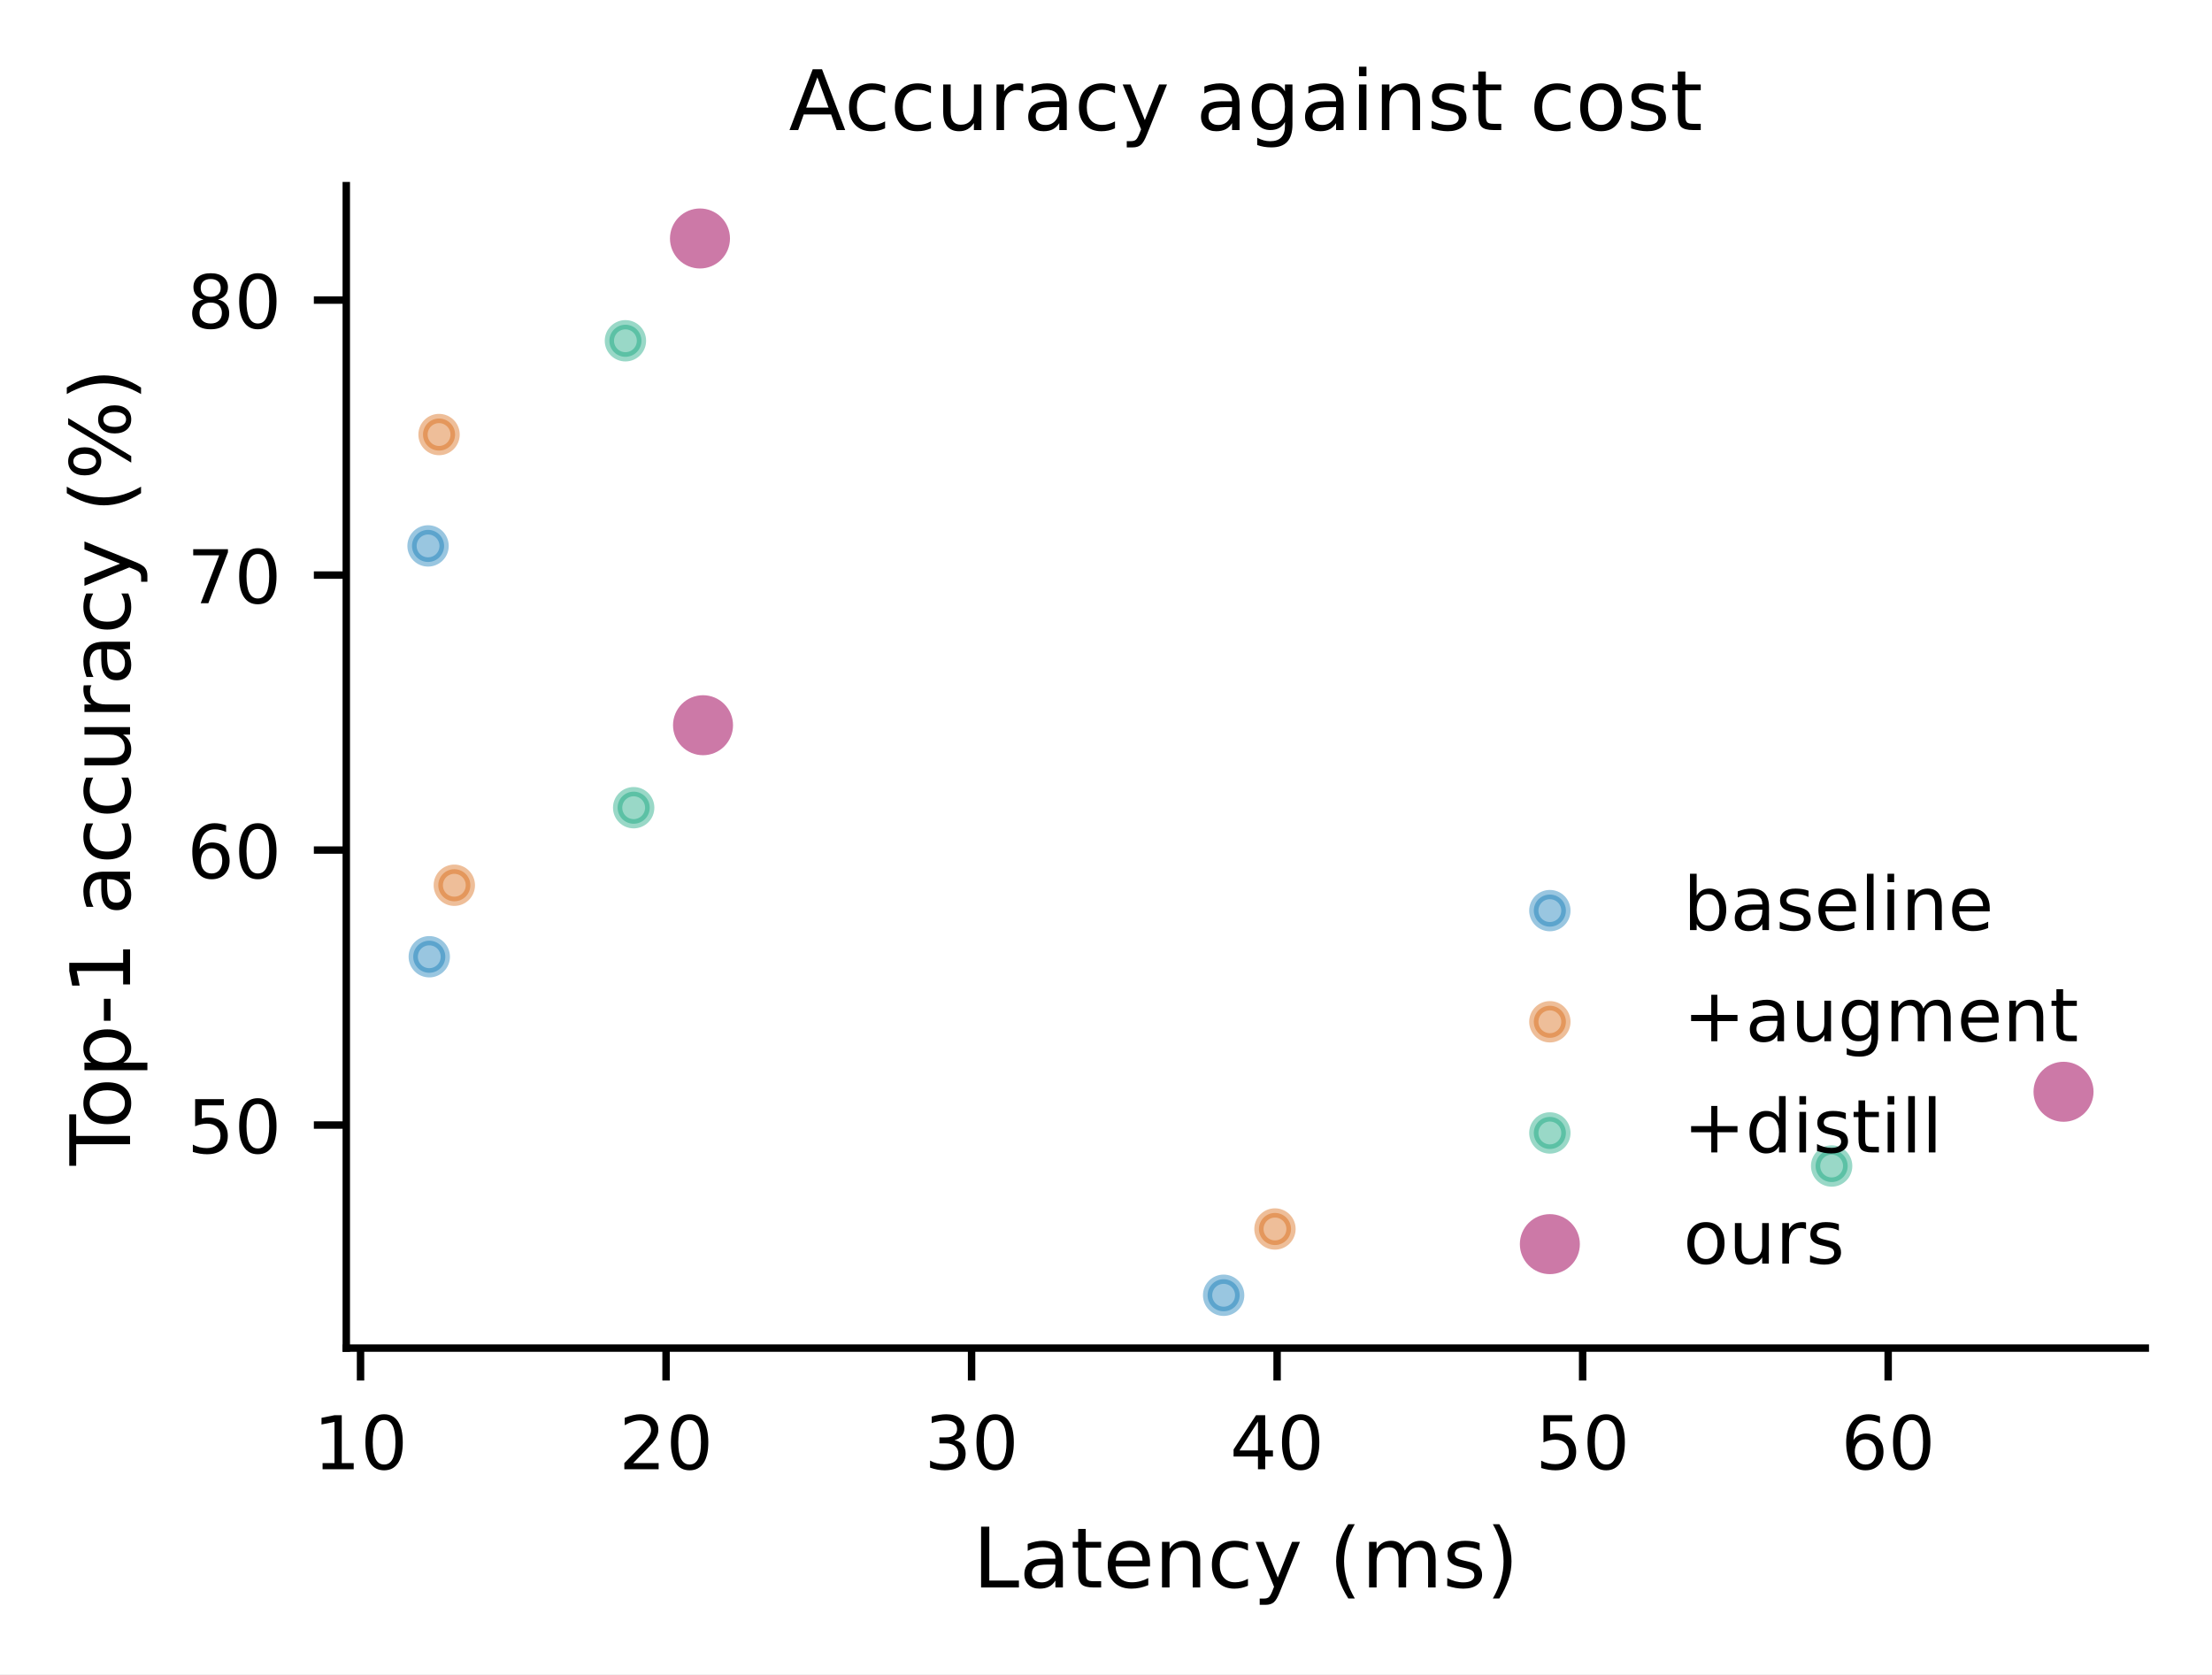
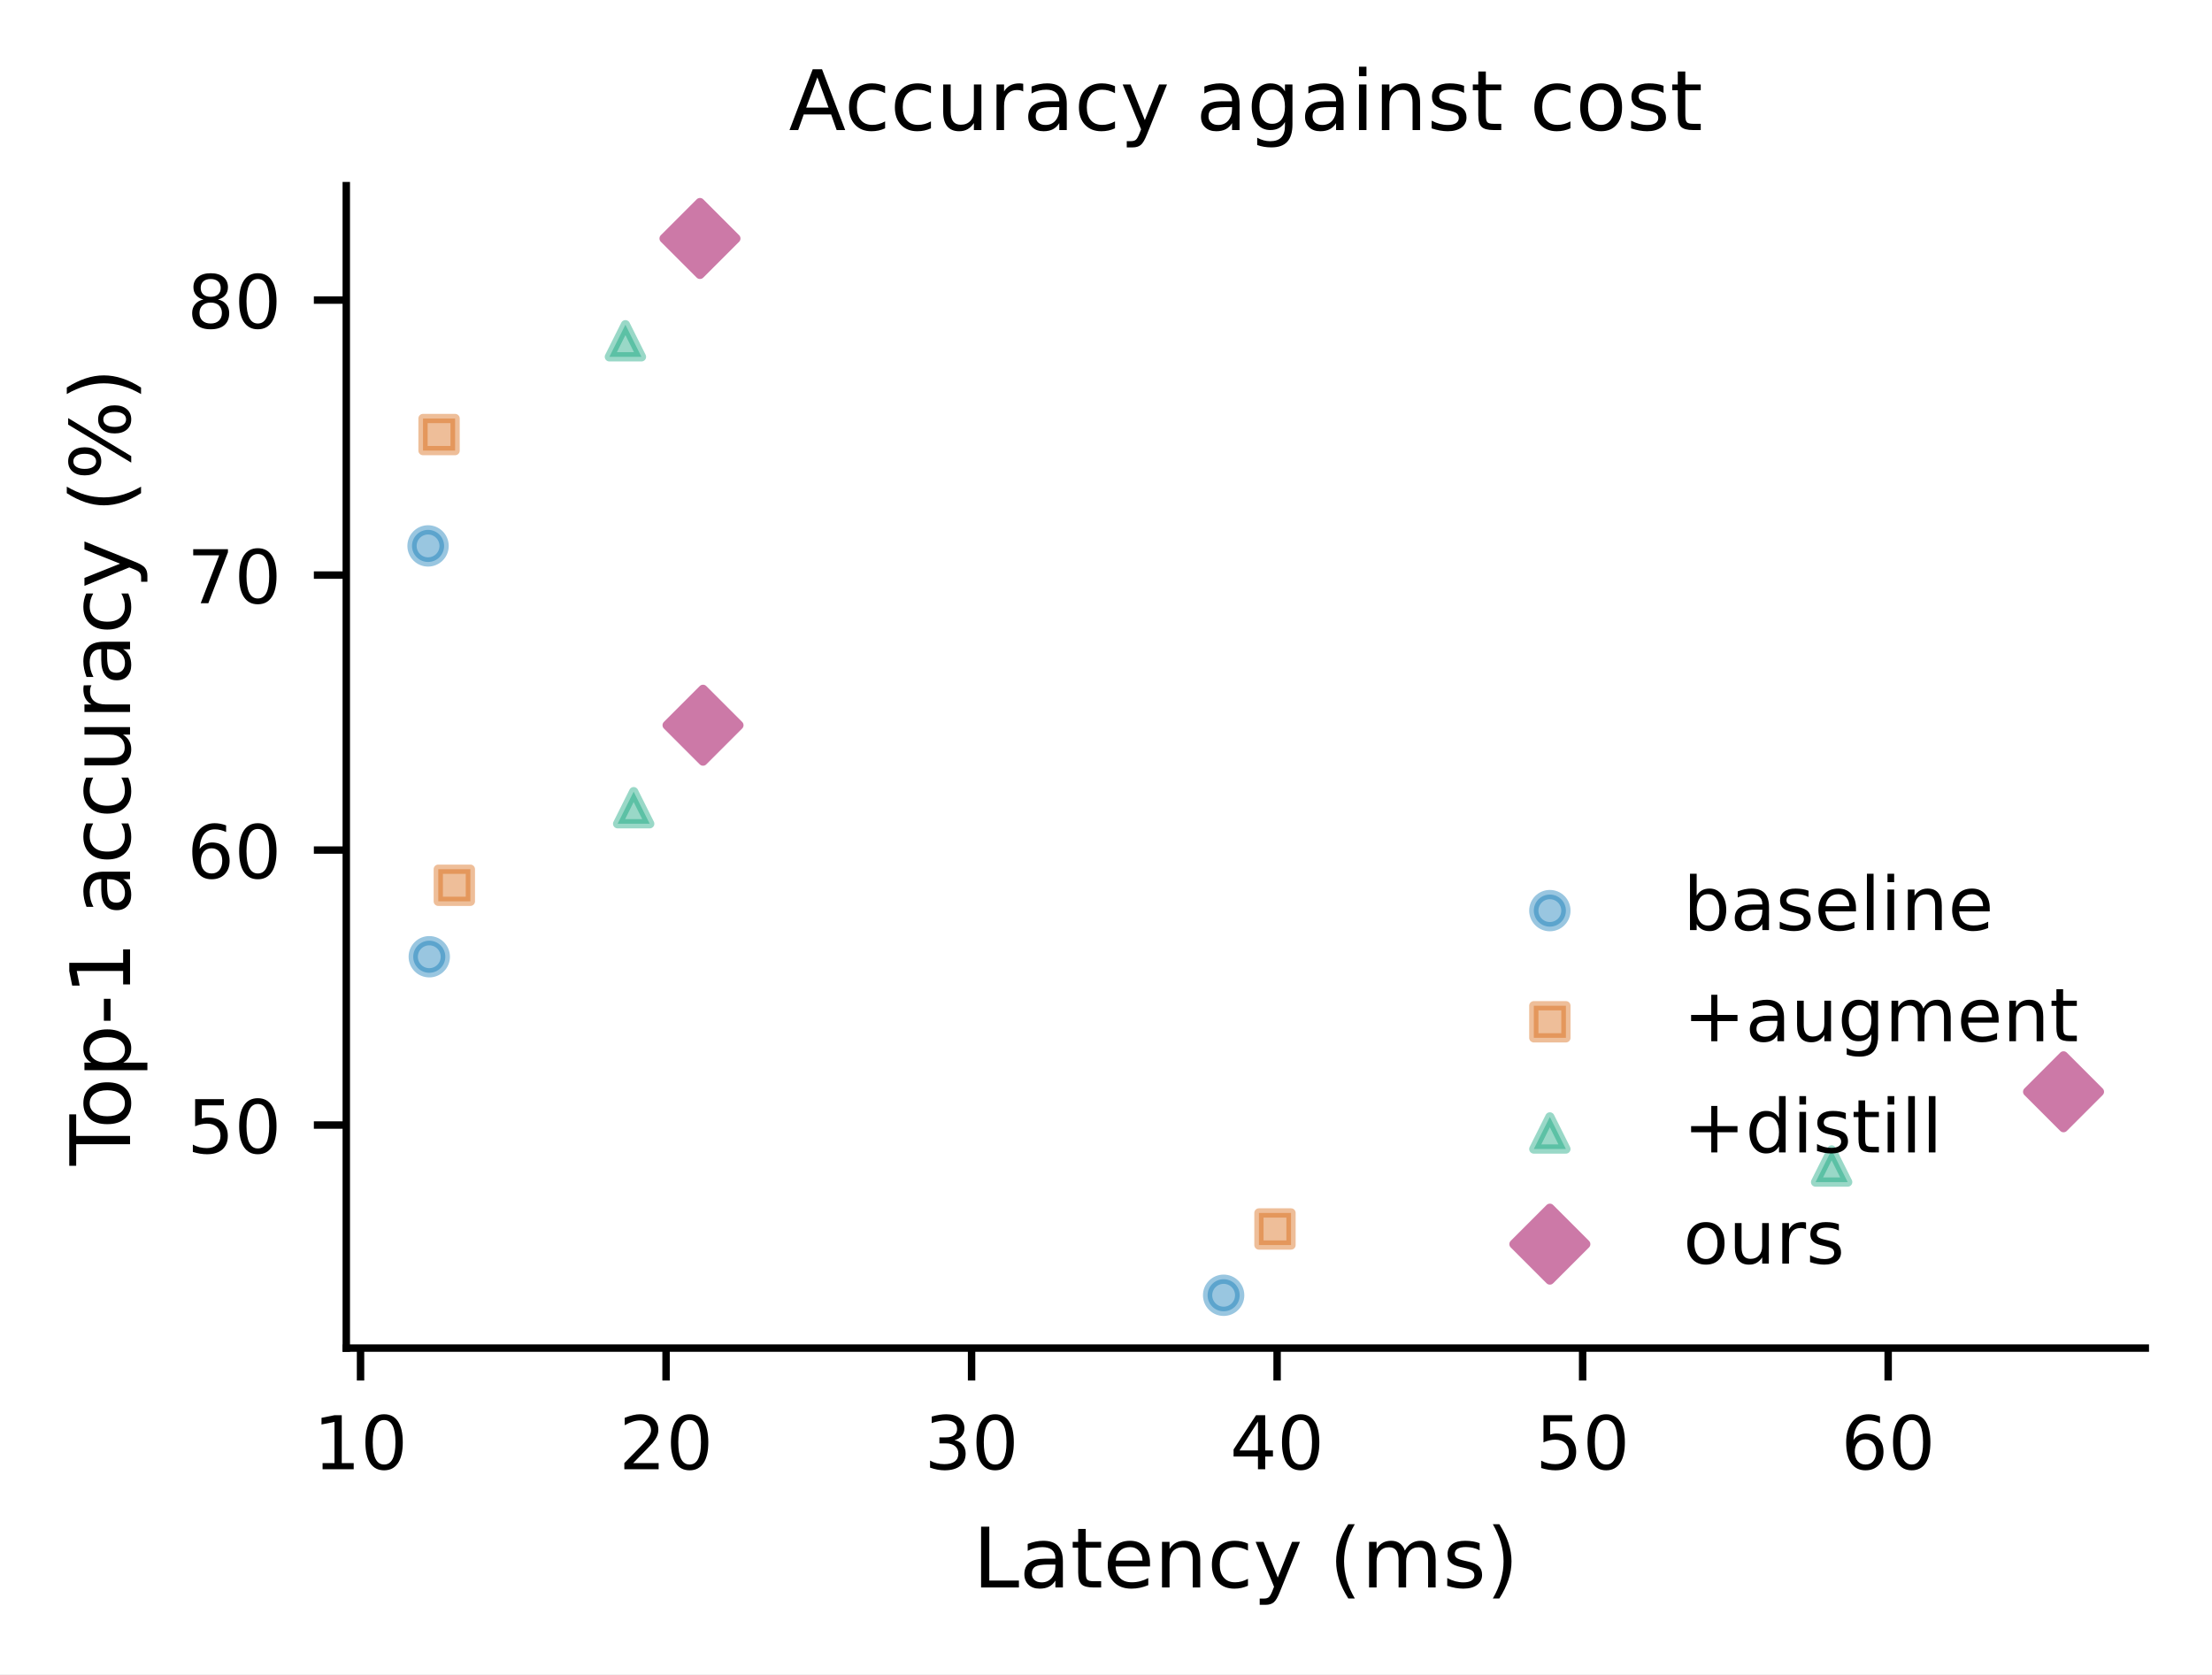
<svg xmlns="http://www.w3.org/2000/svg" xmlns:xlink="http://www.w3.org/1999/xlink" width="238.778pt" height="180.716pt" viewBox="0 0 238.778 180.716" version="1.1">
  <defs>
    <style type="text/css">*{stroke-linejoin: round; stroke-linecap: butt}</style>
  </defs>
  <g id="figure_1">
    <g id="patch_1">
      <path d="M 0 180.716  L 238.778 180.716  L 238.778 0  L 0 0  z " style="fill: #ffffff" />
    </g>
    <g id="axes_1">
      <g id="patch_2">
        <path d="M 37.38 145.516  L 231.578 145.516  L 231.578 20.039  L 37.38 20.039  z " style="fill: #ffffff" />
      </g>
      <g id="PathCollection_1">
        <defs>
-           <path id="m58c86f757b" d="M 0 1.732  C 0.459 1.732 0.9 1.55 1.225 1.225  C 1.55 0.9 1.732 0.459 1.732 0  C 1.732 -0.459 1.55 -0.9 1.225 -1.225  C 0.9 -1.55 0.459 -1.732 0 -1.732  C -0.459 -1.732 -0.9 -1.55 -1.225 -1.225  C -1.55 -0.9 -1.732 -0.459 -1.732 0  C -1.732 0.459 -1.55 0.9 -1.225 1.225  C -0.9 1.55 -0.459 1.732 0 1.732  z " style="stroke: #0072b2; stroke-opacity: 0.4" />
+           <path id="mcc92680081" d="M 0 1.732  C 0.459 1.732 0.9 1.55 1.225 1.225  C 1.55 0.9 1.732 0.459 1.732 0  C 1.732 -0.459 1.55 -0.9 1.225 -1.225  C 0.9 -1.55 0.459 -1.732 0 -1.732  C -0.459 -1.732 -0.9 -1.55 -1.225 -1.225  C -1.55 -0.9 -1.732 -0.459 -1.732 0  C -1.732 0.459 -1.55 0.9 -1.225 1.225  C -0.9 1.55 -0.459 1.732 0 1.732  z " style="stroke: #0072b2; stroke-opacity: 0.4" />
        </defs>
-         <g clip-path="url(#p5fa6876f77)">
-           <use xlink:href="#m58c86f757b" x="46.207" y="58.927" style="fill: #0072b2; fill-opacity: 0.4; stroke: #0072b2; stroke-opacity: 0.4" />
-           <use xlink:href="#m58c86f757b" x="46.339" y="103.273" style="fill: #0072b2; fill-opacity: 0.4; stroke: #0072b2; stroke-opacity: 0.4" />
-           <use xlink:href="#m58c86f757b" x="132.088" y="139.813" style="fill: #0072b2; fill-opacity: 0.4; stroke: #0072b2; stroke-opacity: 0.4" />
+         <g clip-path="url(#p9f02e5ed83)">
+           <use xlink:href="#mcc92680081" x="46.207" y="58.927" style="fill: #0072b2; fill-opacity: 0.4; stroke: #0072b2; stroke-opacity: 0.4" />
+           <use xlink:href="#mcc92680081" x="46.339" y="103.273" style="fill: #0072b2; fill-opacity: 0.4; stroke: #0072b2; stroke-opacity: 0.4" />
+           <use xlink:href="#mcc92680081" x="132.088" y="139.813" style="fill: #0072b2; fill-opacity: 0.4; stroke: #0072b2; stroke-opacity: 0.4" />
        </g>
      </g>
      <g id="PathCollection_2">
        <defs>
-           <path id="m3fbf279844" d="M 0 1.732  C 0.459 1.732 0.9 1.55 1.225 1.225  C 1.55 0.9 1.732 0.459 1.732 0  C 1.732 -0.459 1.55 -0.9 1.225 -1.225  C 0.9 -1.55 0.459 -1.732 0 -1.732  C -0.459 -1.732 -0.9 -1.55 -1.225 -1.225  C -1.55 -0.9 -1.732 -0.459 -1.732 0  C -1.732 0.459 -1.55 0.9 -1.225 1.225  C -0.9 1.55 -0.459 1.732 0 1.732  z " style="stroke: #d55e00; stroke-opacity: 0.4" />
+           <path id="m26915b54ec" d="M -1.732 1.732  L 1.732 1.732  L 1.732 -1.732  L -1.732 -1.732  z " style="stroke: #d55e00; stroke-opacity: 0.4" />
        </defs>
-         <g clip-path="url(#p5fa6876f77)">
-           <use xlink:href="#m3fbf279844" x="47.394" y="46.906" style="fill: #d55e00; fill-opacity: 0.4; stroke: #d55e00; stroke-opacity: 0.4" />
-           <use xlink:href="#m3fbf279844" x="49.043" y="95.556" style="fill: #d55e00; fill-opacity: 0.4; stroke: #d55e00; stroke-opacity: 0.4" />
-           <use xlink:href="#m3fbf279844" x="137.629" y="132.659" style="fill: #d55e00; fill-opacity: 0.4; stroke: #d55e00; stroke-opacity: 0.4" />
+         <g clip-path="url(#p9f02e5ed83)">
+           <use xlink:href="#m26915b54ec" x="47.394" y="46.906" style="fill: #d55e00; fill-opacity: 0.4; stroke: #d55e00; stroke-opacity: 0.4" />
+           <use xlink:href="#m26915b54ec" x="49.043" y="95.556" style="fill: #d55e00; fill-opacity: 0.4; stroke: #d55e00; stroke-opacity: 0.4" />
+           <use xlink:href="#m26915b54ec" x="137.629" y="132.659" style="fill: #d55e00; fill-opacity: 0.4; stroke: #d55e00; stroke-opacity: 0.4" />
        </g>
      </g>
      <g id="PathCollection_3">
        <defs>
-           <path id="m74458ea78c" d="M 0 1.732  C 0.459 1.732 0.9 1.55 1.225 1.225  C 1.55 0.9 1.732 0.459 1.732 0  C 1.732 -0.459 1.55 -0.9 1.225 -1.225  C 0.9 -1.55 0.459 -1.732 0 -1.732  C -0.459 -1.732 -0.9 -1.55 -1.225 -1.225  C -1.55 -0.9 -1.732 -0.459 -1.732 0  C -1.732 0.459 -1.55 0.9 -1.225 1.225  C -0.9 1.55 -0.459 1.732 0 1.732  z " style="stroke: #009e73; stroke-opacity: 0.4" />
+           <path id="md20baf347b" d="M 0 -1.732  L -1.732 1.732  L 1.732 1.732  z " style="stroke: #009e73; stroke-opacity: 0.4" />
        </defs>
-         <g clip-path="url(#p5fa6876f77)">
-           <use xlink:href="#m74458ea78c" x="67.512" y="36.784" style="fill: #009e73; fill-opacity: 0.4; stroke: #009e73; stroke-opacity: 0.4" />
-           <use xlink:href="#m74458ea78c" x="68.403" y="87.185" style="fill: #009e73; fill-opacity: 0.4; stroke: #009e73; stroke-opacity: 0.4" />
-           <use xlink:href="#m74458ea78c" x="197.719" y="125.862" style="fill: #009e73; fill-opacity: 0.4; stroke: #009e73; stroke-opacity: 0.4" />
+         <g clip-path="url(#p9f02e5ed83)">
+           <use xlink:href="#md20baf347b" x="67.512" y="36.784" style="fill: #009e73; fill-opacity: 0.4; stroke: #009e73; stroke-opacity: 0.4" />
+           <use xlink:href="#md20baf347b" x="68.403" y="87.185" style="fill: #009e73; fill-opacity: 0.4; stroke: #009e73; stroke-opacity: 0.4" />
+           <use xlink:href="#md20baf347b" x="197.719" y="125.862" style="fill: #009e73; fill-opacity: 0.4; stroke: #009e73; stroke-opacity: 0.4" />
        </g>
      </g>
      <g id="matplotlib.axis_1">
        <g id="xtick_1">
          <g id="line2d_1">
            <defs>
-               <path id="m85efdf66c9" d="M 0 0  L 0 3.5  " style="stroke: #000000; stroke-width: 0.8" />
-             </defs>
-             <g>
-               <use xlink:href="#m85efdf66c9" x="38.919" y="145.516" style="stroke: #000000; stroke-width: 0.8" />
+               <path id="md2340cbed9" d="M 0 0  L 0 3.5  " style="stroke: #000000; stroke-width: 0.8" />
+             </defs>
+             <g>
+               <use xlink:href="#md2340cbed9" x="38.919" y="145.516" style="stroke: #000000; stroke-width: 0.8" />
            </g>
          </g>
          <g id="text_1">
            <g transform="translate(33.82853 158.5946) scale(0.08 -0.08)">
              <defs>
                <path id="DejaVuSans-14" d="M 794 531  L 1825 531  L 1825 4091  L 703 3866  L 703 4441  L 1819 4666  L 2450 4666  L 2450 531  L 3481 531  L 3481 0  L 794 0  L 794 531  z " transform="scale(0.015625)" />
                <path id="DejaVuSans-13" d="M 2034 4250  Q 1547 4250 1301 3770  Q 1056 3291 1056 2328  Q 1056 1369 1301 889  Q 1547 409 2034 409  Q 2525 409 2770 889  Q 3016 1369 3016 2328  Q 3016 3291 2770 3770  Q 2525 4250 2034 4250  z M 2034 4750  Q 2819 4750 3233 4129  Q 3647 3509 3647 2328  Q 3647 1150 3233 529  Q 2819 -91 2034 -91  Q 1250 -91 836 529  Q 422 1150 422 2328  Q 422 3509 836 4129  Q 1250 4750 2034 4750  z " transform="scale(0.015625)" />
              </defs>
              <use xlink:href="#DejaVuSans-14" />
              <use xlink:href="#DejaVuSans-13" transform="translate(63.625 0)" />
            </g>
          </g>
        </g>
        <g id="xtick_2">
          <g id="line2d_2">
            <g>
-               <use xlink:href="#m85efdf66c9" x="71.899" y="145.516" style="stroke: #000000; stroke-width: 0.8" />
+               <use xlink:href="#md2340cbed9" x="71.899" y="145.516" style="stroke: #000000; stroke-width: 0.8" />
            </g>
          </g>
          <g id="text_2">
            <g transform="translate(66.80883 158.5946) scale(0.08 -0.08)">
              <defs>
                <path id="DejaVuSans-15" d="M 1228 531  L 3431 531  L 3431 0  L 469 0  L 469 531  Q 828 903 1448 1529  Q 2069 2156 2228 2338  Q 2531 2678 2651 2914  Q 2772 3150 2772 3378  Q 2772 3750 2511 3984  Q 2250 4219 1831 4219  Q 1534 4219 1204 4116  Q 875 4013 500 3803  L 500 4441  Q 881 4594 1212 4672  Q 1544 4750 1819 4750  Q 2544 4750 2975 4387  Q 3406 4025 3406 3419  Q 3406 3131 3298 2873  Q 3191 2616 2906 2266  Q 2828 2175 2409 1742  Q 1991 1309 1228 531  z " transform="scale(0.015625)" />
              </defs>
              <use xlink:href="#DejaVuSans-15" />
              <use xlink:href="#DejaVuSans-13" transform="translate(63.625 0)" />
            </g>
          </g>
        </g>
        <g id="xtick_3">
          <g id="line2d_3">
            <g>
-               <use xlink:href="#m85efdf66c9" x="104.879" y="145.516" style="stroke: #000000; stroke-width: 0.8" />
+               <use xlink:href="#md2340cbed9" x="104.879" y="145.516" style="stroke: #000000; stroke-width: 0.8" />
            </g>
          </g>
          <g id="text_3">
            <g transform="translate(99.78913 158.5946) scale(0.08 -0.08)">
              <defs>
                <path id="DejaVuSans-16" d="M 2597 2516  Q 3050 2419 3304 2112  Q 3559 1806 3559 1356  Q 3559 666 3084 287  Q 2609 -91 1734 -91  Q 1441 -91 1130 -33  Q 819 25 488 141  L 488 750  Q 750 597 1062 519  Q 1375 441 1716 441  Q 2309 441 2620 675  Q 2931 909 2931 1356  Q 2931 1769 2642 2001  Q 2353 2234 1838 2234  L 1294 2234  L 1294 2753  L 1863 2753  Q 2328 2753 2575 2939  Q 2822 3125 2822 3475  Q 2822 3834 2567 4026  Q 2313 4219 1838 4219  Q 1578 4219 1281 4162  Q 984 4106 628 3988  L 628 4550  Q 988 4650 1302 4700  Q 1616 4750 1894 4750  Q 2613 4750 3031 4423  Q 3450 4097 3450 3541  Q 3450 3153 3228 2886  Q 3006 2619 2597 2516  z " transform="scale(0.015625)" />
              </defs>
              <use xlink:href="#DejaVuSans-16" />
              <use xlink:href="#DejaVuSans-13" transform="translate(63.625 0)" />
            </g>
          </g>
        </g>
        <g id="xtick_4">
          <g id="line2d_4">
            <g>
-               <use xlink:href="#m85efdf66c9" x="137.859" y="145.516" style="stroke: #000000; stroke-width: 0.8" />
+               <use xlink:href="#md2340cbed9" x="137.859" y="145.516" style="stroke: #000000; stroke-width: 0.8" />
            </g>
          </g>
          <g id="text_4">
            <g transform="translate(132.7694 158.5946) scale(0.08 -0.08)">
              <defs>
                <path id="DejaVuSans-17" d="M 2419 4116  L 825 1625  L 2419 1625  L 2419 4116  z M 2253 4666  L 3047 4666  L 3047 1625  L 3713 1625  L 3713 1100  L 3047 1100  L 3047 0  L 2419 0  L 2419 1100  L 313 1100  L 313 1709  L 2253 4666  z " transform="scale(0.015625)" />
              </defs>
              <use xlink:href="#DejaVuSans-17" />
              <use xlink:href="#DejaVuSans-13" transform="translate(63.625 0)" />
            </g>
          </g>
        </g>
        <g id="xtick_5">
          <g id="line2d_5">
            <g>
-               <use xlink:href="#m85efdf66c9" x="170.84" y="145.516" style="stroke: #000000; stroke-width: 0.8" />
+               <use xlink:href="#md2340cbed9" x="170.84" y="145.516" style="stroke: #000000; stroke-width: 0.8" />
            </g>
          </g>
          <g id="text_5">
            <g transform="translate(165.7497 158.5946) scale(0.08 -0.08)">
              <defs>
                <path id="DejaVuSans-18" d="M 691 4666  L 3169 4666  L 3169 4134  L 1269 4134  L 1269 2991  Q 1406 3038 1543 3061  Q 1681 3084 1819 3084  Q 2600 3084 3056 2656  Q 3513 2228 3513 1497  Q 3513 744 3044 326  Q 2575 -91 1722 -91  Q 1428 -91 1123 -41  Q 819 9 494 109  L 494 744  Q 775 591 1075 516  Q 1375 441 1709 441  Q 2250 441 2565 725  Q 2881 1009 2881 1497  Q 2881 1984 2565 2268  Q 2250 2553 1709 2553  Q 1456 2553 1204 2497  Q 953 2441 691 2322  L 691 4666  z " transform="scale(0.015625)" />
              </defs>
              <use xlink:href="#DejaVuSans-18" />
              <use xlink:href="#DejaVuSans-13" transform="translate(63.625 0)" />
            </g>
          </g>
        </g>
        <g id="xtick_6">
          <g id="line2d_6">
            <g>
-               <use xlink:href="#m85efdf66c9" x="203.82" y="145.516" style="stroke: #000000; stroke-width: 0.8" />
+               <use xlink:href="#md2340cbed9" x="203.82" y="145.516" style="stroke: #000000; stroke-width: 0.8" />
            </g>
          </g>
          <g id="text_6">
            <g transform="translate(198.73 158.5946) scale(0.08 -0.08)">
              <defs>
                <path id="DejaVuSans-19" d="M 2113 2584  Q 1688 2584 1439 2293  Q 1191 2003 1191 1497  Q 1191 994 1439 701  Q 1688 409 2113 409  Q 2538 409 2786 701  Q 3034 994 3034 1497  Q 3034 2003 2786 2293  Q 2538 2584 2113 2584  z M 3366 4563  L 3366 3988  Q 3128 4100 2886 4159  Q 2644 4219 2406 4219  Q 1781 4219 1451 3797  Q 1122 3375 1075 2522  Q 1259 2794 1537 2939  Q 1816 3084 2150 3084  Q 2853 3084 3261 2657  Q 3669 2231 3669 1497  Q 3669 778 3244 343  Q 2819 -91 2113 -91  Q 1303 -91 875 529  Q 447 1150 447 2328  Q 447 3434 972 4092  Q 1497 4750 2381 4750  Q 2619 4750 2861 4703  Q 3103 4656 3366 4563  z " transform="scale(0.015625)" />
              </defs>
              <use xlink:href="#DejaVuSans-19" />
              <use xlink:href="#DejaVuSans-13" transform="translate(63.625 0)" />
            </g>
          </g>
        </g>
        <g id="text_7">
          <g transform="translate(105.0222 171.3544) scale(0.09 -0.09)">
            <defs>
              <path id="DejaVuSans-2f" d="M 628 4666  L 1259 4666  L 1259 531  L 3531 531  L 3531 0  L 628 0  L 628 4666  z " transform="scale(0.015625)" />
              <path id="DejaVuSans-44" d="M 2194 1759  Q 1497 1759 1228 1600  Q 959 1441 959 1056  Q 959 750 1161 570  Q 1363 391 1709 391  Q 2188 391 2477 730  Q 2766 1069 2766 1631  L 2766 1759  L 2194 1759  z M 3341 1997  L 3341 0  L 2766 0  L 2766 531  Q 2569 213 2275 61  Q 1981 -91 1556 -91  Q 1019 -91 701 211  Q 384 513 384 1019  Q 384 1609 779 1909  Q 1175 2209 1959 2209  L 2766 2209  L 2766 2266  Q 2766 2663 2505 2880  Q 2244 3097 1772 3097  Q 1472 3097 1187 3025  Q 903 2953 641 2809  L 641 3341  Q 956 3463 1253 3523  Q 1550 3584 1831 3584  Q 2591 3584 2966 3190  Q 3341 2797 3341 1997  z " transform="scale(0.015625)" />
              <path id="DejaVuSans-57" d="M 1172 4494  L 1172 3500  L 2356 3500  L 2356 3053  L 1172 3053  L 1172 1153  Q 1172 725 1289 603  Q 1406 481 1766 481  L 2356 481  L 2356 0  L 1766 0  Q 1100 0 847 248  Q 594 497 594 1153  L 594 3053  L 172 3053  L 172 3500  L 594 3500  L 594 4494  L 1172 4494  z " transform="scale(0.015625)" />
              <path id="DejaVuSans-48" d="M 3597 1894  L 3597 1613  L 953 1613  Q 991 1019 1311 708  Q 1631 397 2203 397  Q 2534 397 2845 478  Q 3156 559 3463 722  L 3463 178  Q 3153 47 2828 -22  Q 2503 -91 2169 -91  Q 1331 -91 842 396  Q 353 884 353 1716  Q 353 2575 817 3079  Q 1281 3584 2069 3584  Q 2775 3584 3186 3129  Q 3597 2675 3597 1894  z M 3022 2063  Q 3016 2534 2758 2815  Q 2500 3097 2075 3097  Q 1594 3097 1305 2825  Q 1016 2553 972 2059  L 3022 2063  z " transform="scale(0.015625)" />
              <path id="DejaVuSans-51" d="M 3513 2113  L 3513 0  L 2938 0  L 2938 2094  Q 2938 2591 2744 2837  Q 2550 3084 2163 3084  Q 1697 3084 1428 2787  Q 1159 2491 1159 1978  L 1159 0  L 581 0  L 581 3500  L 1159 3500  L 1159 2956  Q 1366 3272 1645 3428  Q 1925 3584 2291 3584  Q 2894 3584 3203 3211  Q 3513 2838 3513 2113  z " transform="scale(0.015625)" />
              <path id="DejaVuSans-46" d="M 3122 3366  L 3122 2828  Q 2878 2963 2633 3030  Q 2388 3097 2138 3097  Q 1578 3097 1268 2742  Q 959 2388 959 1747  Q 959 1106 1268 751  Q 1578 397 2138 397  Q 2388 397 2633 464  Q 2878 531 3122 666  L 3122 134  Q 2881 22 2623 -34  Q 2366 -91 2075 -91  Q 1284 -91 818 406  Q 353 903 353 1747  Q 353 2603 823 3093  Q 1294 3584 2113 3584  Q 2378 3584 2631 3529  Q 2884 3475 3122 3366  z " transform="scale(0.015625)" />
              <path id="DejaVuSans-5c" d="M 2059 -325  Q 1816 -950 1584 -1140  Q 1353 -1331 966 -1331  L 506 -1331  L 506 -850  L 844 -850  Q 1081 -850 1212 -737  Q 1344 -625 1503 -206  L 1606 56  L 191 3500  L 800 3500  L 1894 763  L 2988 3500  L 3597 3500  L 2059 -325  z " transform="scale(0.015625)" />
              <path id="DejaVuSans-3" transform="scale(0.015625)" />
              <path id="DejaVuSans-b" d="M 1984 4856  Q 1566 4138 1362 3434  Q 1159 2731 1159 2009  Q 1159 1288 1364 580  Q 1569 -128 1984 -844  L 1484 -844  Q 1016 -109 783 600  Q 550 1309 550 2009  Q 550 2706 781 3412  Q 1013 4119 1484 4856  L 1984 4856  z " transform="scale(0.015625)" />
              <path id="DejaVuSans-50" d="M 3328 2828  Q 3544 3216 3844 3400  Q 4144 3584 4550 3584  Q 5097 3584 5394 3201  Q 5691 2819 5691 2113  L 5691 0  L 5113 0  L 5113 2094  Q 5113 2597 4934 2840  Q 4756 3084 4391 3084  Q 3944 3084 3684 2787  Q 3425 2491 3425 1978  L 3425 0  L 2847 0  L 2847 2094  Q 2847 2600 2669 2842  Q 2491 3084 2119 3084  Q 1678 3084 1418 2786  Q 1159 2488 1159 1978  L 1159 0  L 581 0  L 581 3500  L 1159 3500  L 1159 2956  Q 1356 3278 1631 3431  Q 1906 3584 2284 3584  Q 2666 3584 2933 3390  Q 3200 3197 3328 2828  z " transform="scale(0.015625)" />
              <path id="DejaVuSans-56" d="M 2834 3397  L 2834 2853  Q 2591 2978 2328 3040  Q 2066 3103 1784 3103  Q 1356 3103 1142 2972  Q 928 2841 928 2578  Q 928 2378 1081 2264  Q 1234 2150 1697 2047  L 1894 2003  Q 2506 1872 2764 1633  Q 3022 1394 3022 966  Q 3022 478 2636 193  Q 2250 -91 1575 -91  Q 1294 -91 989 -36  Q 684 19 347 128  L 347 722  Q 666 556 975 473  Q 1284 391 1588 391  Q 1994 391 2212 530  Q 2431 669 2431 922  Q 2431 1156 2273 1281  Q 2116 1406 1581 1522  L 1381 1569  Q 847 1681 609 1914  Q 372 2147 372 2553  Q 372 3047 722 3315  Q 1072 3584 1716 3584  Q 2034 3584 2315 3537  Q 2597 3491 2834 3397  z " transform="scale(0.015625)" />
              <path id="DejaVuSans-c" d="M 513 4856  L 1013 4856  Q 1481 4119 1714 3412  Q 1947 2706 1947 2009  Q 1947 1309 1714 600  Q 1481 -109 1013 -844  L 513 -844  Q 928 -128 1133 580  Q 1338 1288 1338 2009  Q 1338 2731 1133 3434  Q 928 4138 513 4856  z " transform="scale(0.015625)" />
            </defs>
            <use xlink:href="#DejaVuSans-2f" />
            <use xlink:href="#DejaVuSans-44" transform="translate(55.71875 0)" />
            <use xlink:href="#DejaVuSans-57" transform="translate(117 0)" />
            <use xlink:href="#DejaVuSans-48" transform="translate(156.2031 0)" />
            <use xlink:href="#DejaVuSans-51" transform="translate(217.7344 0)" />
            <use xlink:href="#DejaVuSans-46" transform="translate(281.1094 0)" />
            <use xlink:href="#DejaVuSans-5c" transform="translate(336.0938 0)" />
            <use xlink:href="#DejaVuSans-3" transform="translate(395.2812 0)" />
            <use xlink:href="#DejaVuSans-b" transform="translate(427.0625 0)" />
            <use xlink:href="#DejaVuSans-50" transform="translate(466.0781 0)" />
            <use xlink:href="#DejaVuSans-56" transform="translate(563.4844 0)" />
            <use xlink:href="#DejaVuSans-c" transform="translate(615.5781 0)" />
          </g>
        </g>
      </g>
      <g id="matplotlib.axis_2">
        <g id="ytick_1">
          <g id="line2d_7">
            <defs>
-               <path id="m43a36a436c" d="M 0 0  L -3.5 0  " style="stroke: #000000; stroke-width: 0.8" />
-             </defs>
-             <g>
-               <use xlink:href="#m43a36a436c" x="37.38" y="121.439" style="stroke: #000000; stroke-width: 0.8" />
+               <path id="m32d1deebdb" d="M 0 0  L -3.5 0  " style="stroke: #000000; stroke-width: 0.8" />
+             </defs>
+             <g>
+               <use xlink:href="#m32d1deebdb" x="37.38" y="121.439" style="stroke: #000000; stroke-width: 0.8" />
            </g>
          </g>
          <g id="text_8">
            <g transform="translate(20.2 124.4784) scale(0.08 -0.08)">
              <use xlink:href="#DejaVuSans-18" />
              <use xlink:href="#DejaVuSans-13" transform="translate(63.625 0)" />
            </g>
          </g>
        </g>
        <g id="ytick_2">
          <g id="line2d_8">
            <g>
-               <use xlink:href="#m43a36a436c" x="37.38" y="91.757" style="stroke: #000000; stroke-width: 0.8" />
+               <use xlink:href="#m32d1deebdb" x="37.38" y="91.757" style="stroke: #000000; stroke-width: 0.8" />
            </g>
          </g>
          <g id="text_9">
            <g transform="translate(20.2 94.79563) scale(0.08 -0.08)">
              <use xlink:href="#DejaVuSans-19" />
              <use xlink:href="#DejaVuSans-13" transform="translate(63.625 0)" />
            </g>
          </g>
        </g>
        <g id="ytick_3">
          <g id="line2d_9">
            <g>
-               <use xlink:href="#m43a36a436c" x="37.38" y="62.074" style="stroke: #000000; stroke-width: 0.8" />
+               <use xlink:href="#m32d1deebdb" x="37.38" y="62.074" style="stroke: #000000; stroke-width: 0.8" />
            </g>
          </g>
          <g id="text_10">
            <g transform="translate(20.2 65.11288) scale(0.08 -0.08)">
              <defs>
                <path id="DejaVuSans-1a" d="M 525 4666  L 3525 4666  L 3525 4397  L 1831 0  L 1172 0  L 2766 4134  L 525 4134  L 525 4666  z " transform="scale(0.015625)" />
              </defs>
              <use xlink:href="#DejaVuSans-1a" />
              <use xlink:href="#DejaVuSans-13" transform="translate(63.625 0)" />
            </g>
          </g>
        </g>
        <g id="ytick_4">
          <g id="line2d_10">
            <g>
-               <use xlink:href="#m43a36a436c" x="37.38" y="32.391" style="stroke: #000000; stroke-width: 0.8" />
+               <use xlink:href="#m32d1deebdb" x="37.38" y="32.391" style="stroke: #000000; stroke-width: 0.8" />
            </g>
          </g>
          <g id="text_11">
            <g transform="translate(20.2 35.43013) scale(0.08 -0.08)">
              <defs>
                <path id="DejaVuSans-1b" d="M 2034 2216  Q 1584 2216 1326 1975  Q 1069 1734 1069 1313  Q 1069 891 1326 650  Q 1584 409 2034 409  Q 2484 409 2743 651  Q 3003 894 3003 1313  Q 3003 1734 2745 1975  Q 2488 2216 2034 2216  z M 1403 2484  Q 997 2584 770 2862  Q 544 3141 544 3541  Q 544 4100 942 4425  Q 1341 4750 2034 4750  Q 2731 4750 3128 4425  Q 3525 4100 3525 3541  Q 3525 3141 3298 2862  Q 3072 2584 2669 2484  Q 3125 2378 3379 2068  Q 3634 1759 3634 1313  Q 3634 634 3220 271  Q 2806 -91 2034 -91  Q 1263 -91 848 271  Q 434 634 434 1313  Q 434 1759 690 2068  Q 947 2378 1403 2484  z M 1172 3481  Q 1172 3119 1398 2916  Q 1625 2713 2034 2713  Q 2441 2713 2670 2916  Q 2900 3119 2900 3481  Q 2900 3844 2670 4047  Q 2441 4250 2034 4250  Q 1625 4250 1398 4047  Q 1172 3844 1172 3481  z " transform="scale(0.015625)" />
              </defs>
              <use xlink:href="#DejaVuSans-1b" />
              <use xlink:href="#DejaVuSans-13" transform="translate(63.625 0)" />
            </g>
          </g>
        </g>
        <g id="text_12">
          <g transform="translate(14.03789 125.8095) rotate(-90) scale(0.09 -0.09)">
            <defs>
              <path id="DejaVuSans-37" d="M -19 4666  L 3928 4666  L 3928 4134  L 2272 4134  L 2272 0  L 1638 0  L 1638 4134  L -19 4134  L -19 4666  z " transform="scale(0.015625)" />
              <path id="DejaVuSans-52" d="M 1959 3097  Q 1497 3097 1228 2736  Q 959 2375 959 1747  Q 959 1119 1226 758  Q 1494 397 1959 397  Q 2419 397 2687 759  Q 2956 1122 2956 1747  Q 2956 2369 2687 2733  Q 2419 3097 1959 3097  z M 1959 3584  Q 2709 3584 3137 3096  Q 3566 2609 3566 1747  Q 3566 888 3137 398  Q 2709 -91 1959 -91  Q 1206 -91 779 398  Q 353 888 353 1747  Q 353 2609 779 3096  Q 1206 3584 1959 3584  z " transform="scale(0.015625)" />
              <path id="DejaVuSans-53" d="M 1159 525  L 1159 -1331  L 581 -1331  L 581 3500  L 1159 3500  L 1159 2969  Q 1341 3281 1617 3432  Q 1894 3584 2278 3584  Q 2916 3584 3314 3078  Q 3713 2572 3713 1747  Q 3713 922 3314 415  Q 2916 -91 2278 -91  Q 1894 -91 1617 61  Q 1341 213 1159 525  z M 3116 1747  Q 3116 2381 2855 2742  Q 2594 3103 2138 3103  Q 1681 3103 1420 2742  Q 1159 2381 1159 1747  Q 1159 1113 1420 752  Q 1681 391 2138 391  Q 2594 391 2855 752  Q 3116 1113 3116 1747  z " transform="scale(0.015625)" />
              <path id="DejaVuSans-10" d="M 313 2009  L 1997 2009  L 1997 1497  L 313 1497  L 313 2009  z " transform="scale(0.015625)" />
              <path id="DejaVuSans-58" d="M 544 1381  L 544 3500  L 1119 3500  L 1119 1403  Q 1119 906 1312 657  Q 1506 409 1894 409  Q 2359 409 2629 706  Q 2900 1003 2900 1516  L 2900 3500  L 3475 3500  L 3475 0  L 2900 0  L 2900 538  Q 2691 219 2414 64  Q 2138 -91 1772 -91  Q 1169 -91 856 284  Q 544 659 544 1381  z M 1991 3584  L 1991 3584  z " transform="scale(0.015625)" />
              <path id="DejaVuSans-55" d="M 2631 2963  Q 2534 3019 2420 3045  Q 2306 3072 2169 3072  Q 1681 3072 1420 2755  Q 1159 2438 1159 1844  L 1159 0  L 581 0  L 581 3500  L 1159 3500  L 1159 2956  Q 1341 3275 1631 3429  Q 1922 3584 2338 3584  Q 2397 3584 2469 3576  Q 2541 3569 2628 3553  L 2631 2963  z " transform="scale(0.015625)" />
              <path id="DejaVuSans-8" d="M 4653 2053  Q 4381 2053 4226 1822  Q 4072 1591 4072 1178  Q 4072 772 4226 539  Q 4381 306 4653 306  Q 4919 306 5073 539  Q 5228 772 5228 1178  Q 5228 1588 5073 1820  Q 4919 2053 4653 2053  z M 4653 2450  Q 5147 2450 5437 2106  Q 5728 1763 5728 1178  Q 5728 594 5436 251  Q 5144 -91 4653 -91  Q 4153 -91 3862 251  Q 3572 594 3572 1178  Q 3572 1766 3864 2108  Q 4156 2450 4653 2450  z M 1428 4353  Q 1159 4353 1004 4120  Q 850 3888 850 3481  Q 850 3069 1003 2837  Q 1156 2606 1428 2606  Q 1700 2606 1854 2837  Q 2009 3069 2009 3481  Q 2009 3884 1853 4118  Q 1697 4353 1428 4353  z M 4250 4750  L 4750 4750  L 1831 -91  L 1331 -91  L 4250 4750  z M 1428 4750  Q 1922 4750 2215 4408  Q 2509 4066 2509 3481  Q 2509 2891 2217 2550  Q 1925 2209 1428 2209  Q 931 2209 642 2551  Q 353 2894 353 3481  Q 353 4063 643 4406  Q 934 4750 1428 4750  z " transform="scale(0.015625)" />
            </defs>
            <use xlink:href="#DejaVuSans-37" />
            <use xlink:href="#DejaVuSans-52" transform="translate(44.09375 0)" />
            <use xlink:href="#DejaVuSans-53" transform="translate(105.2812 0)" />
            <use xlink:href="#DejaVuSans-10" transform="translate(168.7656 0)" />
            <use xlink:href="#DejaVuSans-14" transform="translate(204.8438 0)" />
            <use xlink:href="#DejaVuSans-3" transform="translate(268.4688 0)" />
            <use xlink:href="#DejaVuSans-44" transform="translate(300.25 0)" />
            <use xlink:href="#DejaVuSans-46" transform="translate(361.5312 0)" />
            <use xlink:href="#DejaVuSans-46" transform="translate(416.5156 0)" />
            <use xlink:href="#DejaVuSans-58" transform="translate(471.5 0)" />
            <use xlink:href="#DejaVuSans-55" transform="translate(534.875 0)" />
            <use xlink:href="#DejaVuSans-44" transform="translate(575.9844 0)" />
            <use xlink:href="#DejaVuSans-46" transform="translate(637.2656 0)" />
            <use xlink:href="#DejaVuSans-5c" transform="translate(692.25 0)" />
            <use xlink:href="#DejaVuSans-3" transform="translate(751.4375 0)" />
            <use xlink:href="#DejaVuSans-b" transform="translate(783.2188 0)" />
            <use xlink:href="#DejaVuSans-8" transform="translate(822.2344 0)" />
            <use xlink:href="#DejaVuSans-c" transform="translate(917.25 0)" />
          </g>
        </g>
      </g>
      <g id="patch_3">
        <path d="M 37.38 145.516  L 37.38 20.039  " style="fill: none; stroke: #000000; stroke-width: 0.8; stroke-linejoin: miter; stroke-linecap: square" />
      </g>
      <g id="patch_4">
        <path d="M 37.38 145.516  L 231.578 145.516  " style="fill: none; stroke: #000000; stroke-width: 0.8; stroke-linejoin: miter; stroke-linecap: square" />
      </g>
      <g id="PathCollection_4">
        <defs>
-           <path id="mf4c2f7be0f" d="M 0 2.739  C 0.726 2.739 1.423 2.45 1.936 1.936  C 2.45 1.423 2.739 0.726 2.739 0  C 2.739 -0.726 2.45 -1.423 1.936 -1.936  C 1.423 -2.45 0.726 -2.739 0 -2.739  C -0.726 -2.739 -1.423 -2.45 -1.936 -1.936  C -2.45 -1.423 -2.739 -0.726 -2.739 0  C -2.739 0.726 -2.45 1.423 -1.936 1.936  C -1.423 2.45 -0.726 2.739 0 2.739  z " style="stroke: #cc79a7" />
+           <path id="m5c08f1a978" d="M 0 3.873  L 3.873 0  L 0 -3.873  L -3.873 0  z " style="stroke: #cc79a7" />
        </defs>
-         <g clip-path="url(#p5fa6876f77)">
-           <use xlink:href="#mf4c2f7be0f" x="75.56" y="25.742" style="fill: #cc79a7; stroke: #cc79a7" />
-           <use xlink:href="#mf4c2f7be0f" x="75.889" y="78.281" style="fill: #cc79a7; stroke: #cc79a7" />
-           <use xlink:href="#mf4c2f7be0f" x="222.751" y="117.848" style="fill: #cc79a7; stroke: #cc79a7" />
+         <g clip-path="url(#p9f02e5ed83)">
+           <use xlink:href="#m5c08f1a978" x="75.56" y="25.742" style="fill: #cc79a7; stroke: #cc79a7" />
+           <use xlink:href="#m5c08f1a978" x="75.889" y="78.281" style="fill: #cc79a7; stroke: #cc79a7" />
+           <use xlink:href="#m5c08f1a978" x="222.751" y="117.848" style="fill: #cc79a7; stroke: #cc79a7" />
        </g>
      </g>
      <g id="text_13">
        <g transform="translate(85.15473 14.03859) scale(0.09 -0.09)">
          <defs>
            <path id="DejaVuSans-24" d="M 2188 4044  L 1331 1722  L 3047 1722  L 2188 4044  z M 1831 4666  L 2547 4666  L 4325 0  L 3669 0  L 3244 1197  L 1141 1197  L 716 0  L 50 0  L 1831 4666  z " transform="scale(0.015625)" />
            <path id="DejaVuSans-4a" d="M 2906 1791  Q 2906 2416 2648 2759  Q 2391 3103 1925 3103  Q 1463 3103 1205 2759  Q 947 2416 947 1791  Q 947 1169 1205 825  Q 1463 481 1925 481  Q 2391 481 2648 825  Q 2906 1169 2906 1791  z M 3481 434  Q 3481 -459 3084 -895  Q 2688 -1331 1869 -1331  Q 1566 -1331 1297 -1286  Q 1028 -1241 775 -1147  L 775 -588  Q 1028 -725 1275 -790  Q 1522 -856 1778 -856  Q 2344 -856 2625 -561  Q 2906 -266 2906 331  L 2906 616  Q 2728 306 2450 153  Q 2172 0 1784 0  Q 1141 0 747 490  Q 353 981 353 1791  Q 353 2603 747 3093  Q 1141 3584 1784 3584  Q 2172 3584 2450 3431  Q 2728 3278 2906 2969  L 2906 3500  L 3481 3500  L 3481 434  z " transform="scale(0.015625)" />
            <path id="DejaVuSans-4c" d="M 603 3500  L 1178 3500  L 1178 0  L 603 0  L 603 3500  z M 603 4863  L 1178 4863  L 1178 4134  L 603 4134  L 603 4863  z " transform="scale(0.015625)" />
          </defs>
          <use xlink:href="#DejaVuSans-24" />
          <use xlink:href="#DejaVuSans-46" transform="translate(66.65625 0)" />
          <use xlink:href="#DejaVuSans-46" transform="translate(121.6406 0)" />
          <use xlink:href="#DejaVuSans-58" transform="translate(176.625 0)" />
          <use xlink:href="#DejaVuSans-55" transform="translate(240 0)" />
          <use xlink:href="#DejaVuSans-44" transform="translate(281.1094 0)" />
          <use xlink:href="#DejaVuSans-46" transform="translate(342.3906 0)" />
          <use xlink:href="#DejaVuSans-5c" transform="translate(397.375 0)" />
          <use xlink:href="#DejaVuSans-3" transform="translate(456.5625 0)" />
          <use xlink:href="#DejaVuSans-44" transform="translate(488.3438 0)" />
          <use xlink:href="#DejaVuSans-4a" transform="translate(549.625 0)" />
          <use xlink:href="#DejaVuSans-44" transform="translate(613.1094 0)" />
          <use xlink:href="#DejaVuSans-4c" transform="translate(674.3906 0)" />
          <use xlink:href="#DejaVuSans-51" transform="translate(702.1719 0)" />
          <use xlink:href="#DejaVuSans-56" transform="translate(765.5469 0)" />
          <use xlink:href="#DejaVuSans-57" transform="translate(817.6406 0)" />
          <use xlink:href="#DejaVuSans-3" transform="translate(856.8438 0)" />
          <use xlink:href="#DejaVuSans-46" transform="translate(888.625 0)" />
          <use xlink:href="#DejaVuSans-52" transform="translate(943.6094 0)" />
          <use xlink:href="#DejaVuSans-56" transform="translate(1004.797 0)" />
          <use xlink:href="#DejaVuSans-57" transform="translate(1056.891 0)" />
        </g>
      </g>
      <g id="legend_1">
        <g id="PathCollection_5">
          <g>
-             <use xlink:href="#m58c86f757b" x="167.302" y="98.293" style="fill: #0072b2; fill-opacity: 0.4; stroke: #0072b2; stroke-opacity: 0.4" />
+             <use xlink:href="#mcc92680081" x="167.302" y="98.293" style="fill: #0072b2; fill-opacity: 0.4; stroke: #0072b2; stroke-opacity: 0.4" />
          </g>
        </g>
        <g id="text_14">
          <g transform="translate(181.7016 100.3927) scale(0.08 -0.08)">
            <defs>
              <path id="DejaVuSans-45" d="M 3116 1747  Q 3116 2381 2855 2742  Q 2594 3103 2138 3103  Q 1681 3103 1420 2742  Q 1159 2381 1159 1747  Q 1159 1113 1420 752  Q 1681 391 2138 391  Q 2594 391 2855 752  Q 3116 1113 3116 1747  z M 1159 2969  Q 1341 3281 1617 3432  Q 1894 3584 2278 3584  Q 2916 3584 3314 3078  Q 3713 2572 3713 1747  Q 3713 922 3314 415  Q 2916 -91 2278 -91  Q 1894 -91 1617 61  Q 1341 213 1159 525  L 1159 0  L 581 0  L 581 4863  L 1159 4863  L 1159 2969  z " transform="scale(0.015625)" />
              <path id="DejaVuSans-4f" d="M 603 4863  L 1178 4863  L 1178 0  L 603 0  L 603 4863  z " transform="scale(0.015625)" />
            </defs>
            <use xlink:href="#DejaVuSans-45" />
            <use xlink:href="#DejaVuSans-44" transform="translate(63.48438 0)" />
            <use xlink:href="#DejaVuSans-56" transform="translate(124.7656 0)" />
            <use xlink:href="#DejaVuSans-48" transform="translate(176.8594 0)" />
            <use xlink:href="#DejaVuSans-4f" transform="translate(238.3906 0)" />
            <use xlink:href="#DejaVuSans-4c" transform="translate(266.1719 0)" />
            <use xlink:href="#DejaVuSans-51" transform="translate(293.9531 0)" />
            <use xlink:href="#DejaVuSans-48" transform="translate(357.3281 0)" />
          </g>
        </g>
        <g id="PathCollection_6">
          <g>
-             <use xlink:href="#m3fbf279844" x="167.302" y="110.293" style="fill: #d55e00; fill-opacity: 0.4; stroke: #d55e00; stroke-opacity: 0.4" />
+             <use xlink:href="#m26915b54ec" x="167.302" y="110.293" style="fill: #d55e00; fill-opacity: 0.4; stroke: #d55e00; stroke-opacity: 0.4" />
          </g>
        </g>
        <g id="text_15">
          <g transform="translate(181.7016 112.3934) scale(0.08 -0.08)">
            <defs>
              <path id="DejaVuSans-e" d="M 2944 4013  L 2944 2272  L 4684 2272  L 4684 1741  L 2944 1741  L 2944 0  L 2419 0  L 2419 1741  L 678 1741  L 678 2272  L 2419 2272  L 2419 4013  L 2944 4013  z " transform="scale(0.015625)" />
            </defs>
            <use xlink:href="#DejaVuSans-e" />
            <use xlink:href="#DejaVuSans-44" transform="translate(83.79688 0)" />
            <use xlink:href="#DejaVuSans-58" transform="translate(145.0781 0)" />
            <use xlink:href="#DejaVuSans-4a" transform="translate(208.4531 0)" />
            <use xlink:href="#DejaVuSans-50" transform="translate(271.9375 0)" />
            <use xlink:href="#DejaVuSans-48" transform="translate(369.3438 0)" />
            <use xlink:href="#DejaVuSans-51" transform="translate(430.875 0)" />
            <use xlink:href="#DejaVuSans-57" transform="translate(494.25 0)" />
          </g>
        </g>
        <g id="PathCollection_7">
          <g>
-             <use xlink:href="#m74458ea78c" x="167.302" y="122.294" style="fill: #009e73; fill-opacity: 0.4; stroke: #009e73; stroke-opacity: 0.4" />
+             <use xlink:href="#md20baf347b" x="167.302" y="122.294" style="fill: #009e73; fill-opacity: 0.4; stroke: #009e73; stroke-opacity: 0.4" />
          </g>
        </g>
        <g id="text_16">
          <g transform="translate(181.7016 124.394) scale(0.08 -0.08)">
            <defs>
              <path id="DejaVuSans-47" d="M 2906 2969  L 2906 4863  L 3481 4863  L 3481 0  L 2906 0  L 2906 525  Q 2725 213 2448 61  Q 2172 -91 1784 -91  Q 1150 -91 751 415  Q 353 922 353 1747  Q 353 2572 751 3078  Q 1150 3584 1784 3584  Q 2172 3584 2448 3432  Q 2725 3281 2906 2969  z M 947 1747  Q 947 1113 1208 752  Q 1469 391 1925 391  Q 2381 391 2643 752  Q 2906 1113 2906 1747  Q 2906 2381 2643 2742  Q 2381 3103 1925 3103  Q 1469 3103 1208 2742  Q 947 2381 947 1747  z " transform="scale(0.015625)" />
            </defs>
            <use xlink:href="#DejaVuSans-e" />
            <use xlink:href="#DejaVuSans-47" transform="translate(83.79688 0)" />
            <use xlink:href="#DejaVuSans-4c" transform="translate(147.2812 0)" />
            <use xlink:href="#DejaVuSans-56" transform="translate(175.0625 0)" />
            <use xlink:href="#DejaVuSans-57" transform="translate(227.1562 0)" />
            <use xlink:href="#DejaVuSans-4c" transform="translate(266.3594 0)" />
            <use xlink:href="#DejaVuSans-4f" transform="translate(294.1406 0)" />
            <use xlink:href="#DejaVuSans-4f" transform="translate(321.9219 0)" />
          </g>
        </g>
        <g id="PathCollection_8">
          <g>
-             <use xlink:href="#mf4c2f7be0f" x="167.302" y="134.295" style="fill: #cc79a7; stroke: #cc79a7" />
+             <use xlink:href="#m5c08f1a978" x="167.302" y="134.295" style="fill: #cc79a7; stroke: #cc79a7" />
          </g>
        </g>
        <g id="text_17">
          <g transform="translate(181.7016 136.3946) scale(0.08 -0.08)">
            <use xlink:href="#DejaVuSans-52" />
            <use xlink:href="#DejaVuSans-58" transform="translate(61.1875 0)" />
            <use xlink:href="#DejaVuSans-55" transform="translate(124.5625 0)" />
            <use xlink:href="#DejaVuSans-56" transform="translate(165.6719 0)" />
          </g>
        </g>
      </g>
    </g>
  </g>
  <defs>
-     <clipPath id="p5fa6876f77">
+     <clipPath id="p9f02e5ed83">
      <rect x="37.38" y="20.039" width="194.198" height="125.478" />
    </clipPath>
  </defs>
</svg>
